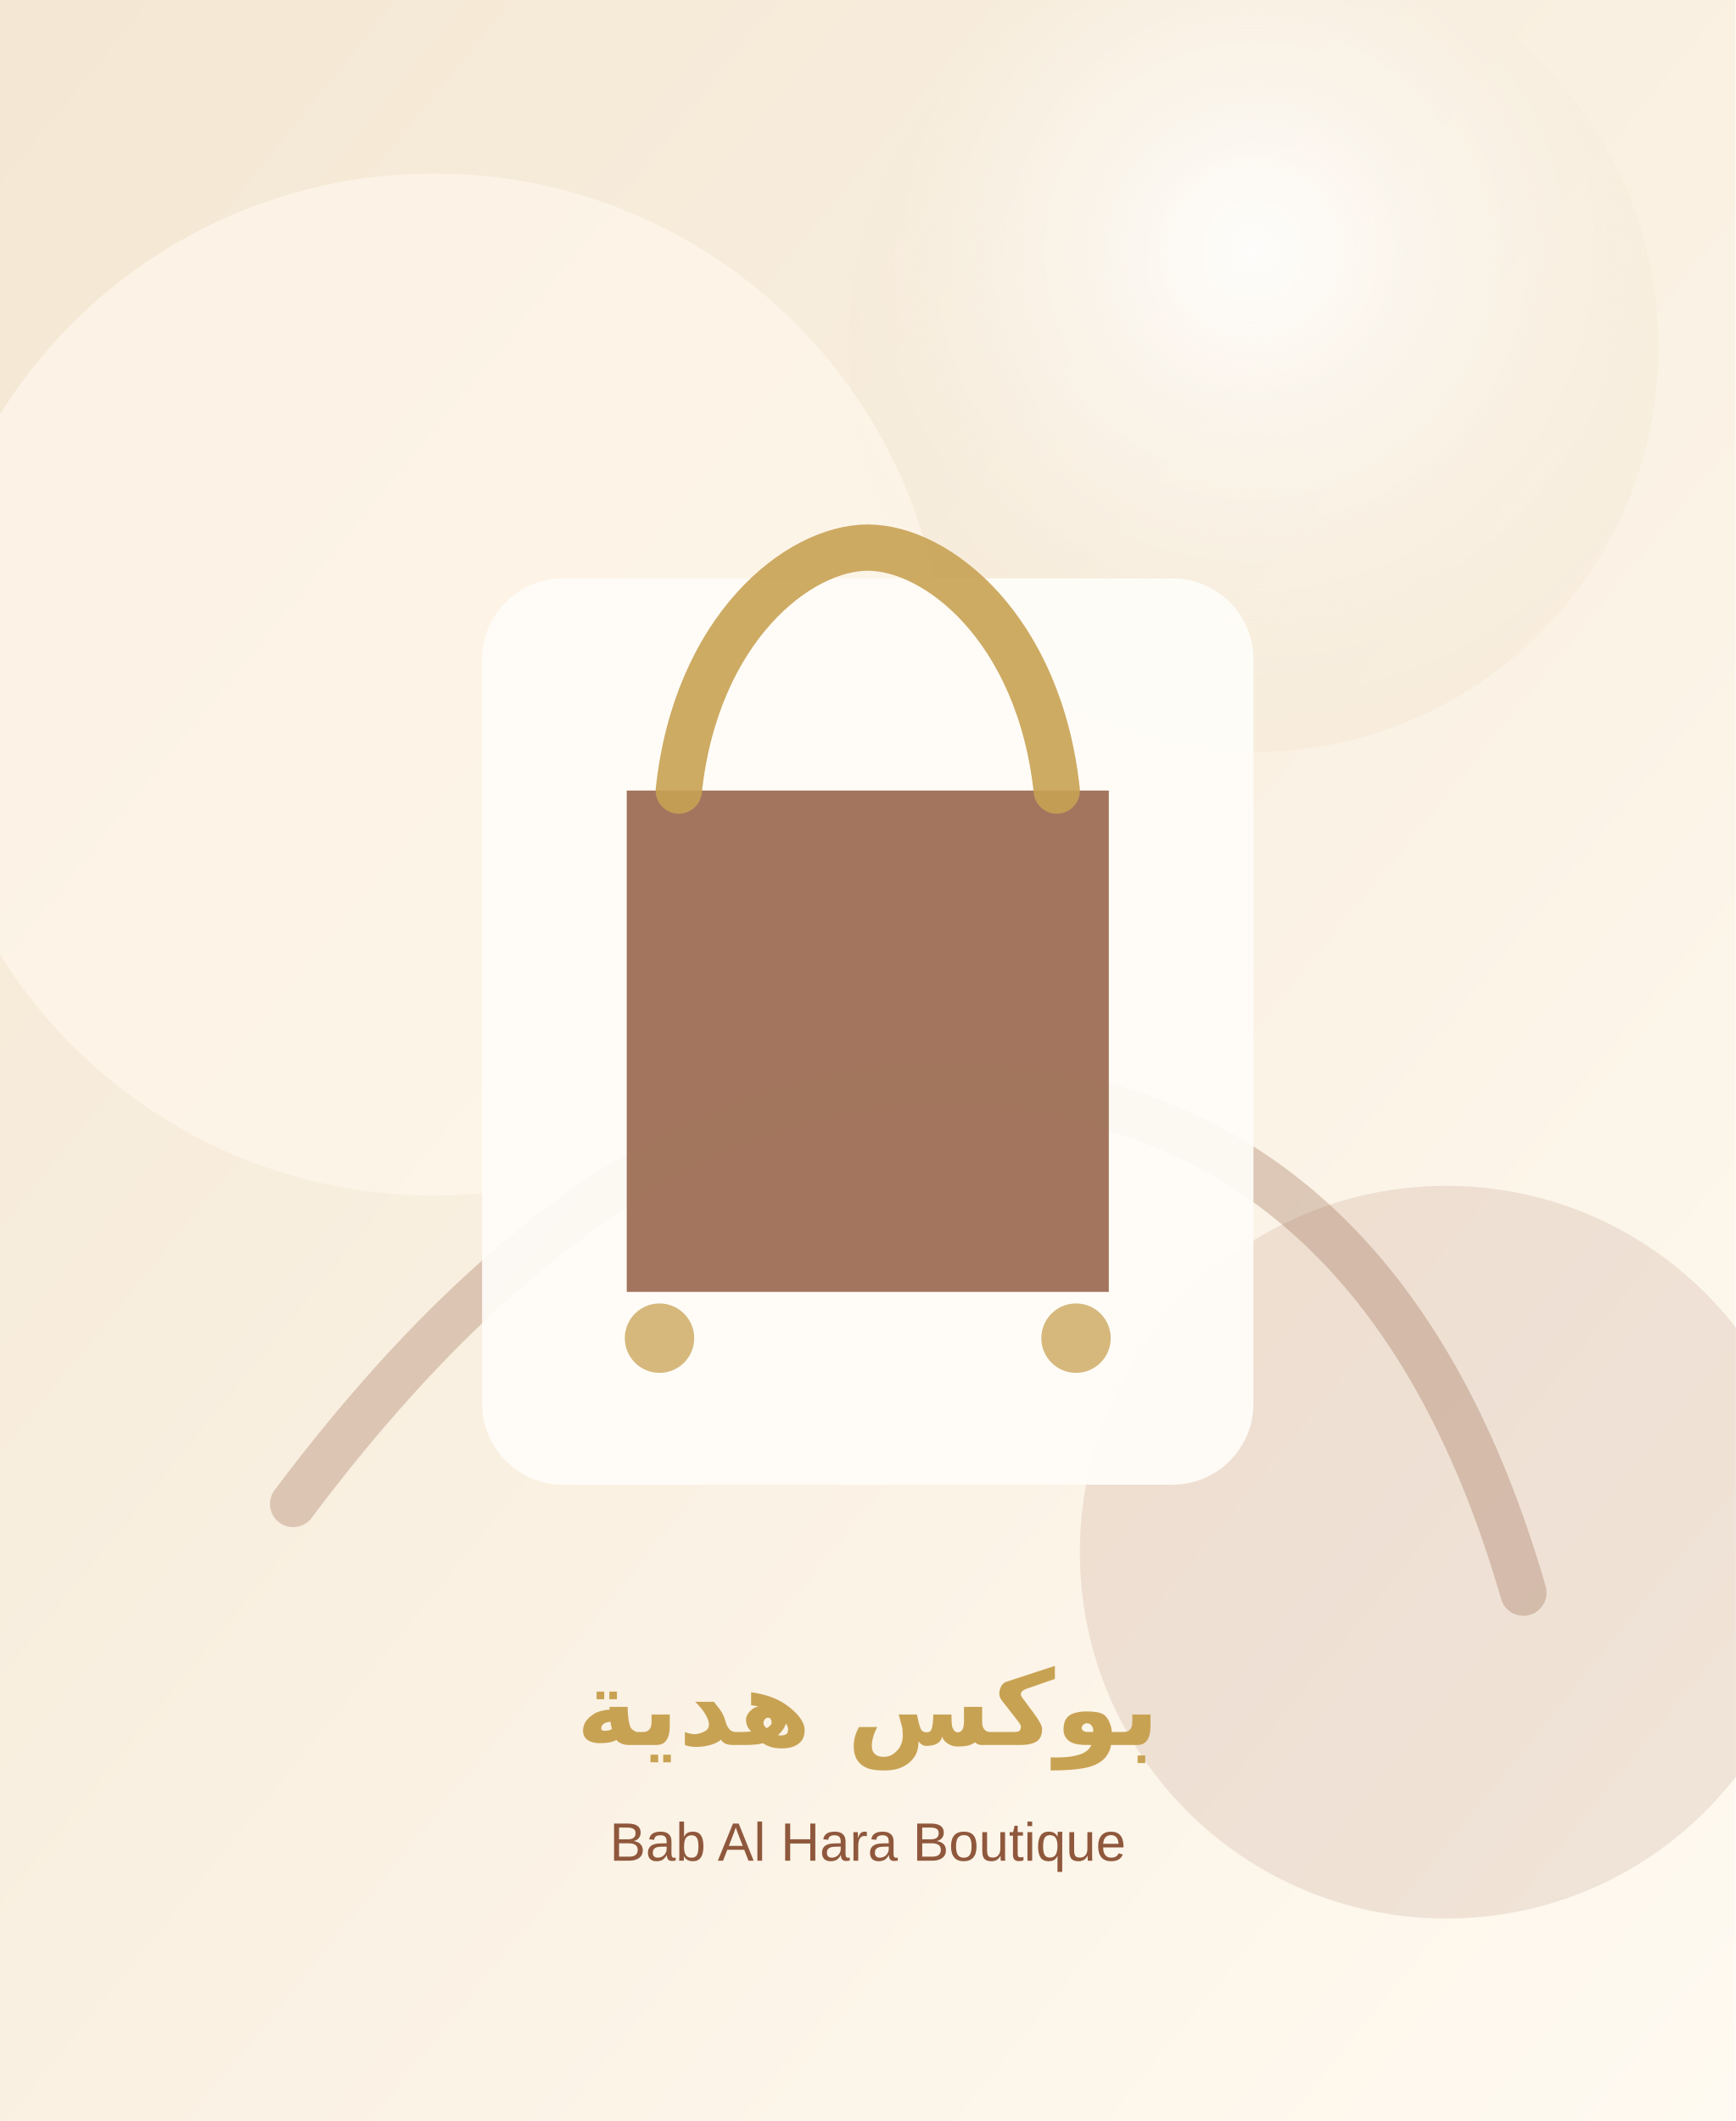
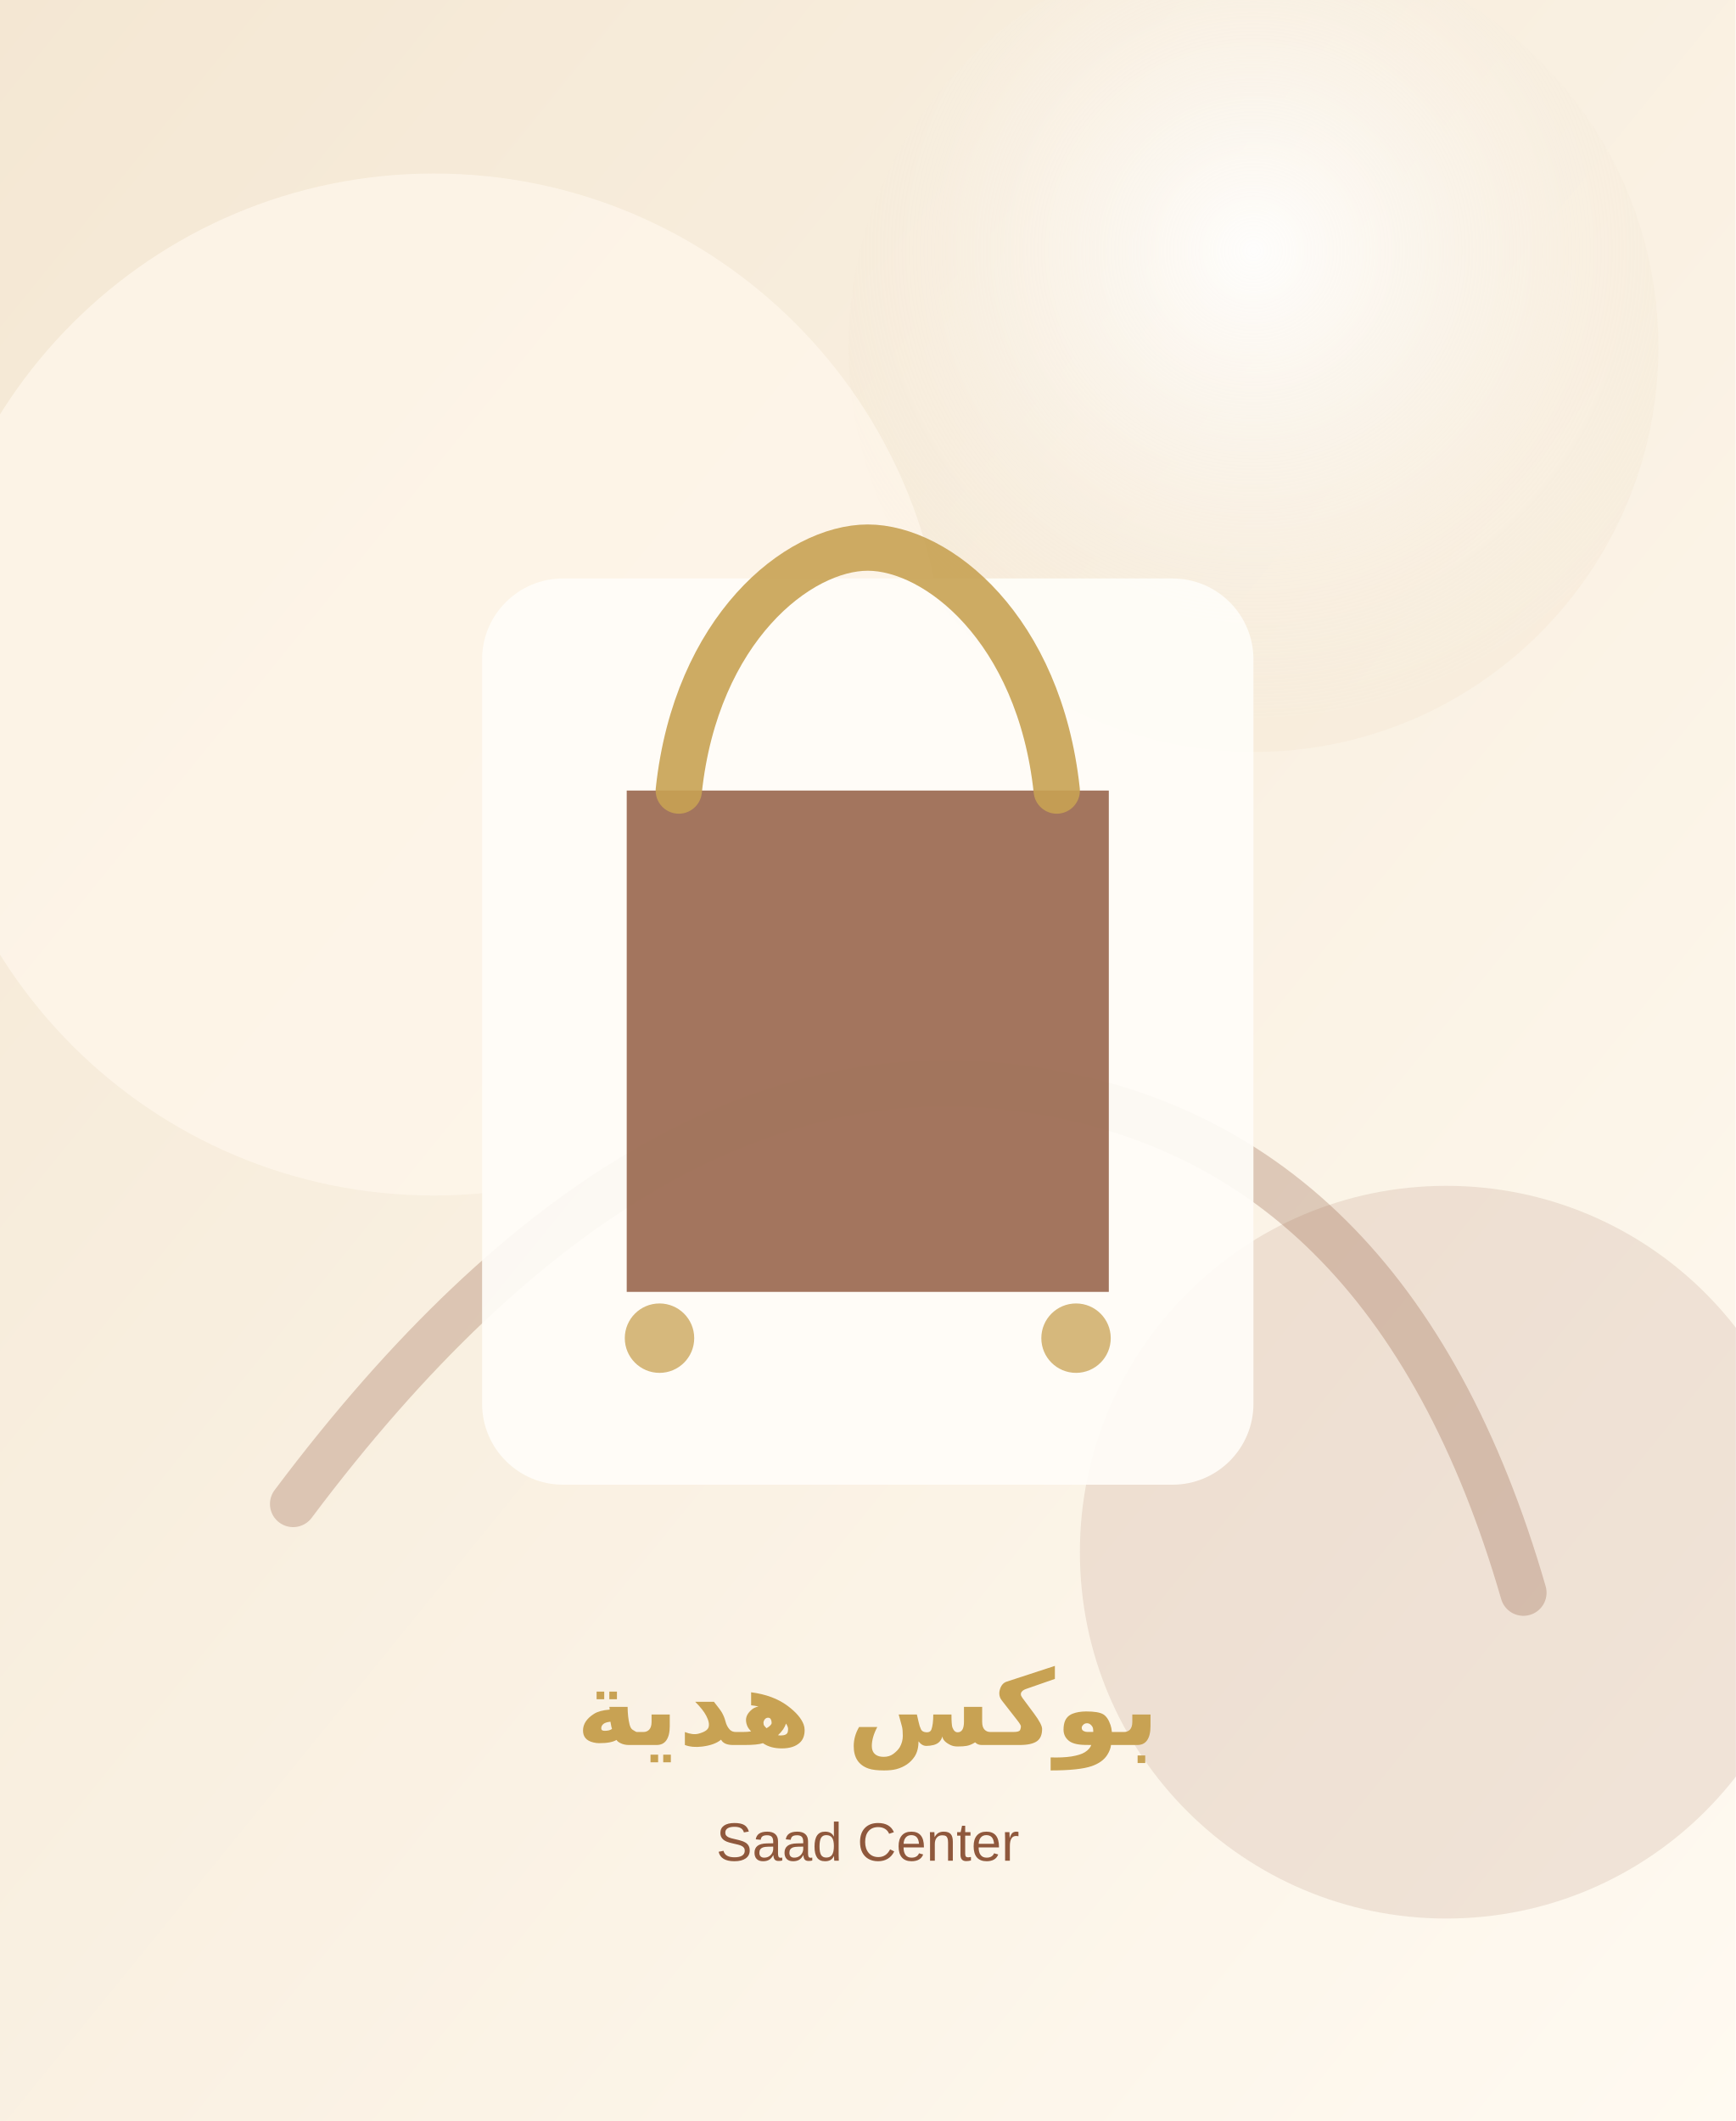
<svg xmlns="http://www.w3.org/2000/svg" width="900" height="1100" viewBox="0 0 900 1100" role="img" aria-label="بوكس هدية">
  <defs>
    <linearGradient id="g" x1="0" y1="0" x2="1" y2="1">
      <stop offset="0" stop-color="#f4e7d3" />
      <stop offset="1" stop-color="#fffaf1" />
    </linearGradient>
    <radialGradient id="r" cx="50%" cy="38%" r="58%">
      <stop offset="0" stop-color="#ffffff" stop-opacity=".9" />
      <stop offset="1" stop-color="#f4e7d3" stop-opacity=".4" />
    </radialGradient>
  </defs>
  <rect width="900" height="1100" fill="url(#g)" />
  <circle cx="650" cy="180" r="210" fill="url(#r)" />
  <circle cx="225" cy="355" r="265" fill="#fff7ec" opacity=".72" />
  <circle cx="750" cy="805" r="190" fill="#8f583c" opacity=".13" />
  <path d="M152 780c120-160 245-232 374-216 130 16 218 103 264 262" fill="none" stroke="#8f583c" stroke-width="24" stroke-linecap="round" opacity=".28" />
  <rect x="250" y="300" rx="42" ry="42" width="400" height="470" fill="#fffdf8" opacity=".92" />
  <path d="M325 410h250v260H325z" fill="#8f583c" opacity=".82" />
  <path d="M352 410c9-84 62-126 98-126s89 42 98 126" fill="none" stroke="#c8a253" stroke-width="24" stroke-linecap="round" opacity=".9" />
  <circle cx="342" cy="694" r="18" fill="#c8a253" opacity=".75" />
  <circle cx="558" cy="694" r="18" fill="#c8a253" opacity=".75" />
  <text x="450" y="905" text-anchor="middle" font-size="54" font-family="Arial, sans-serif" font-weight="700" fill="#c8a253">بوكس هدية</text>
-   <text x="450" y="965" text-anchor="middle" font-size="28" font-family="Arial, sans-serif" fill="#8f583c">Bab Al Hara Boutique</text>
+   <text x="450" y="965" text-anchor="middle" font-size="28" font-family="Arial, sans-serif" fill="#8f583c">Saad Center</text>
</svg>
